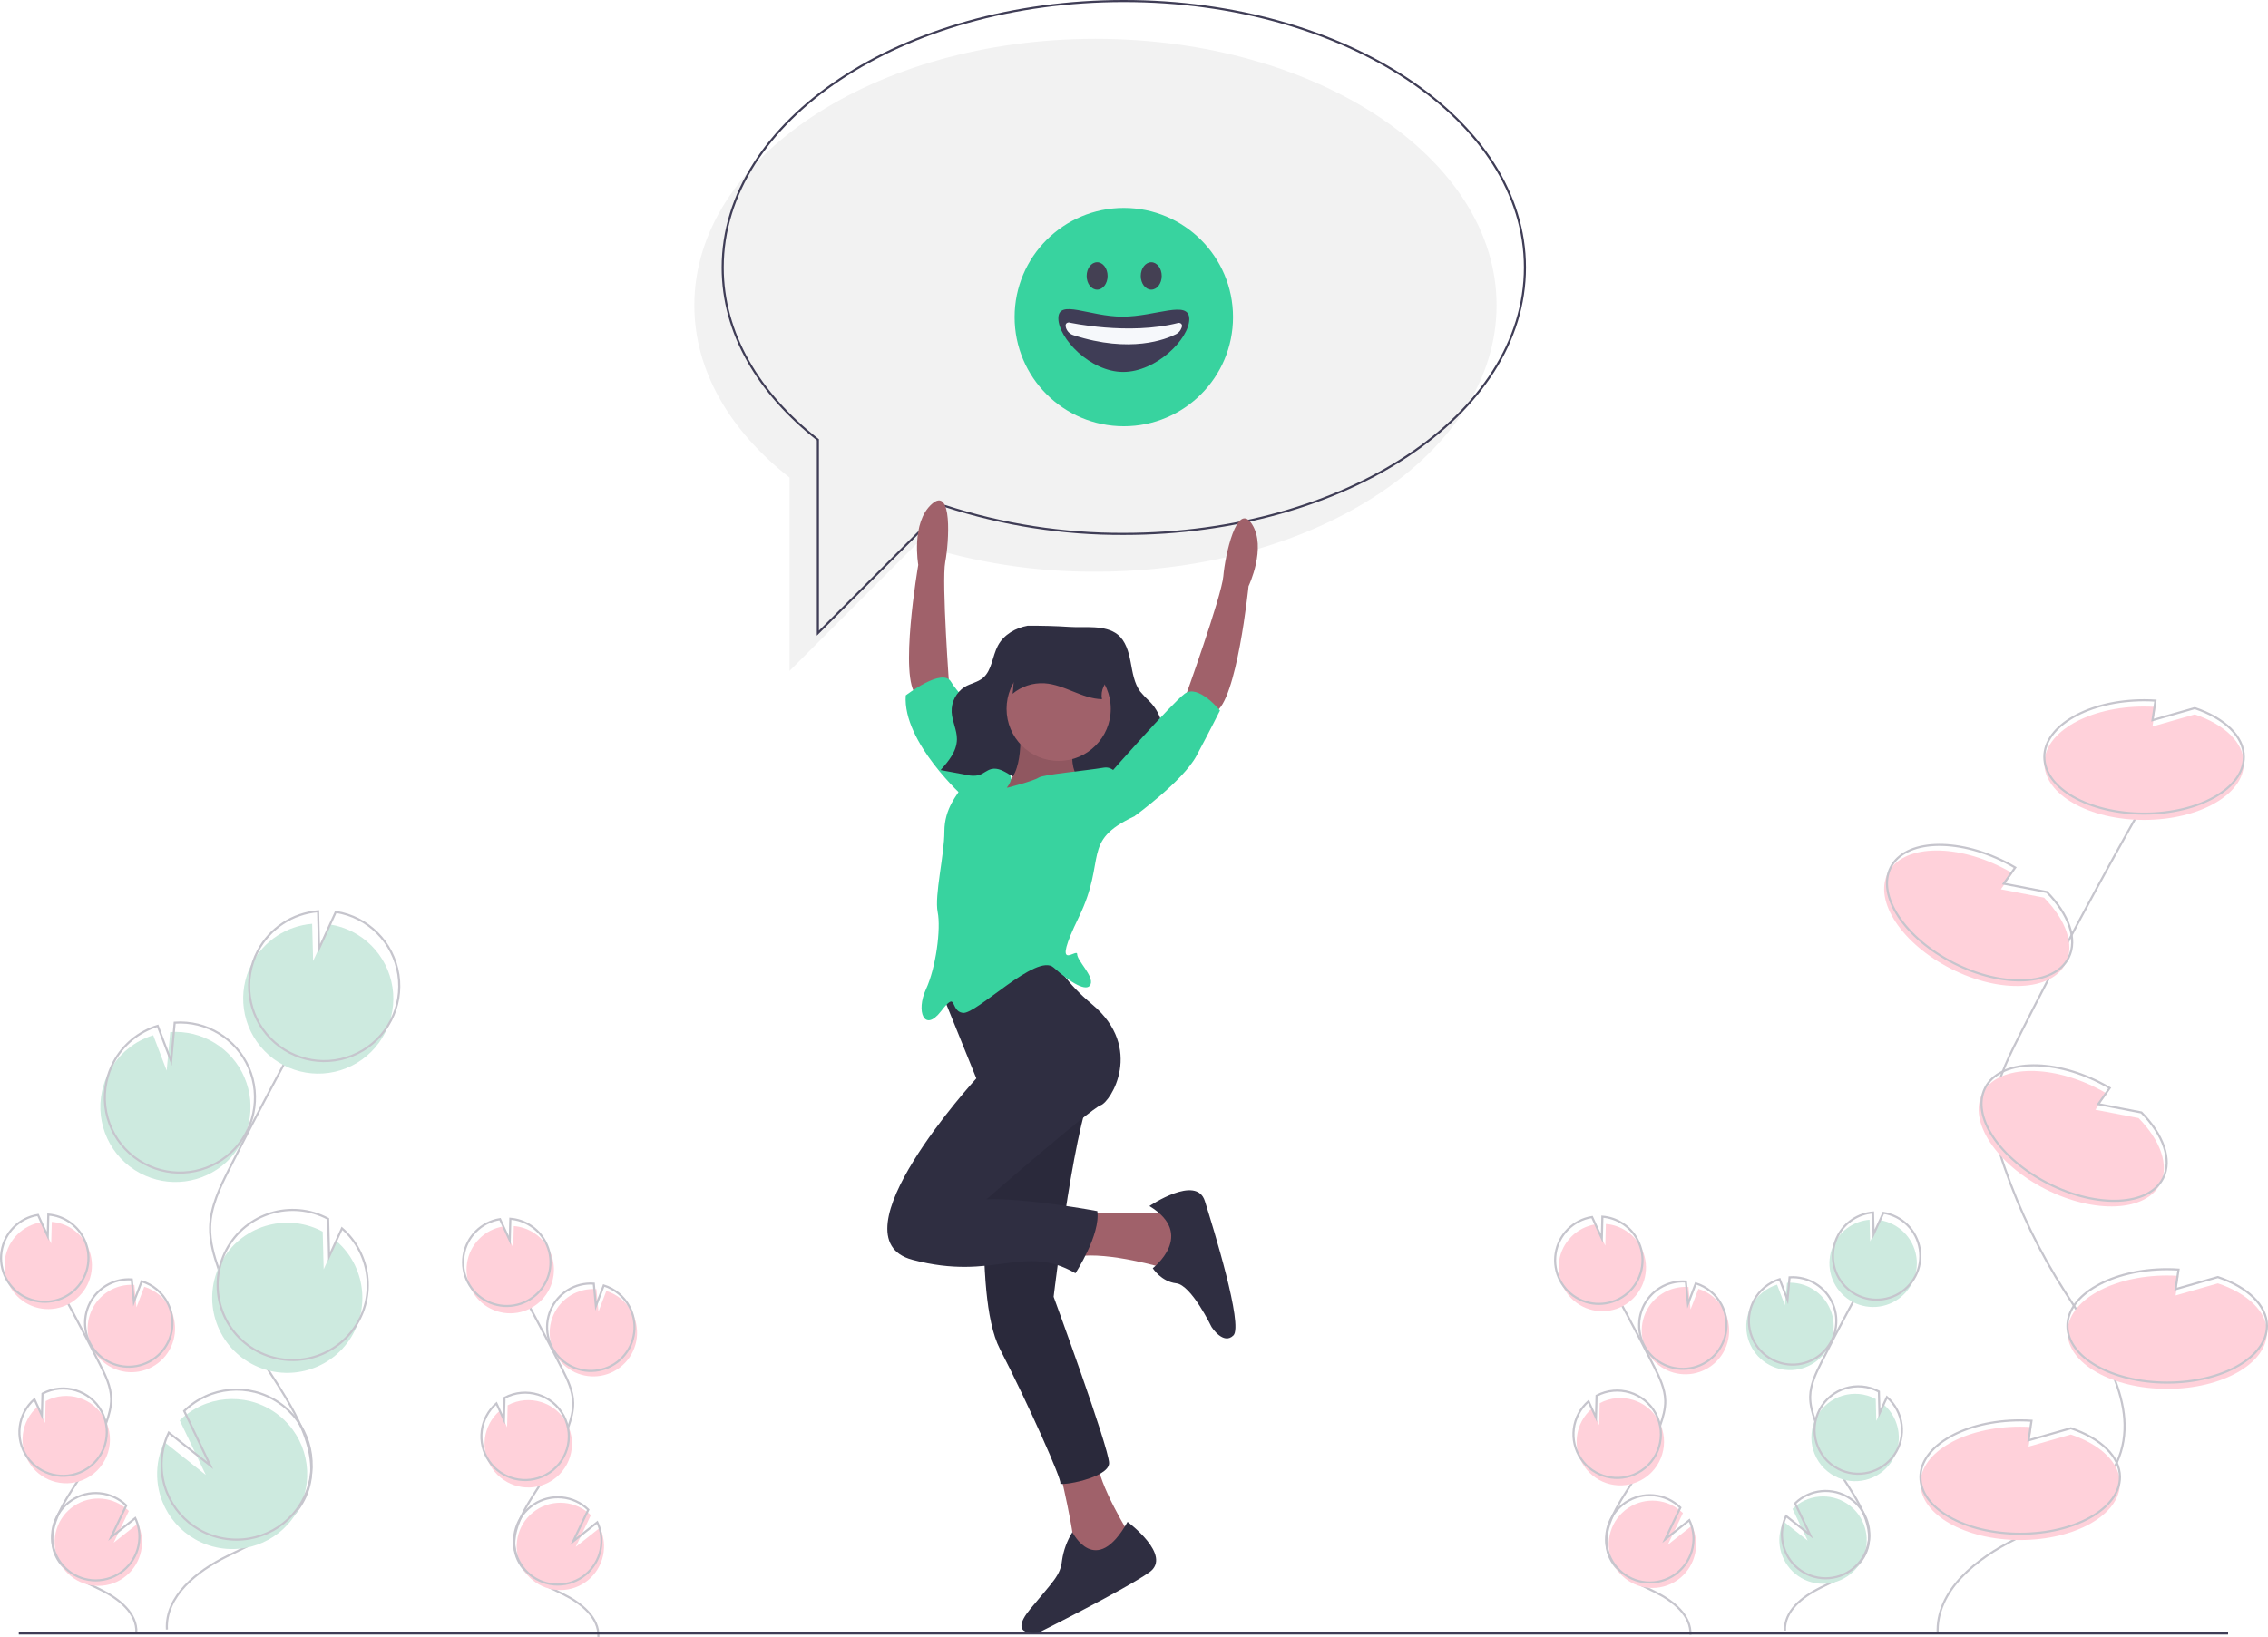
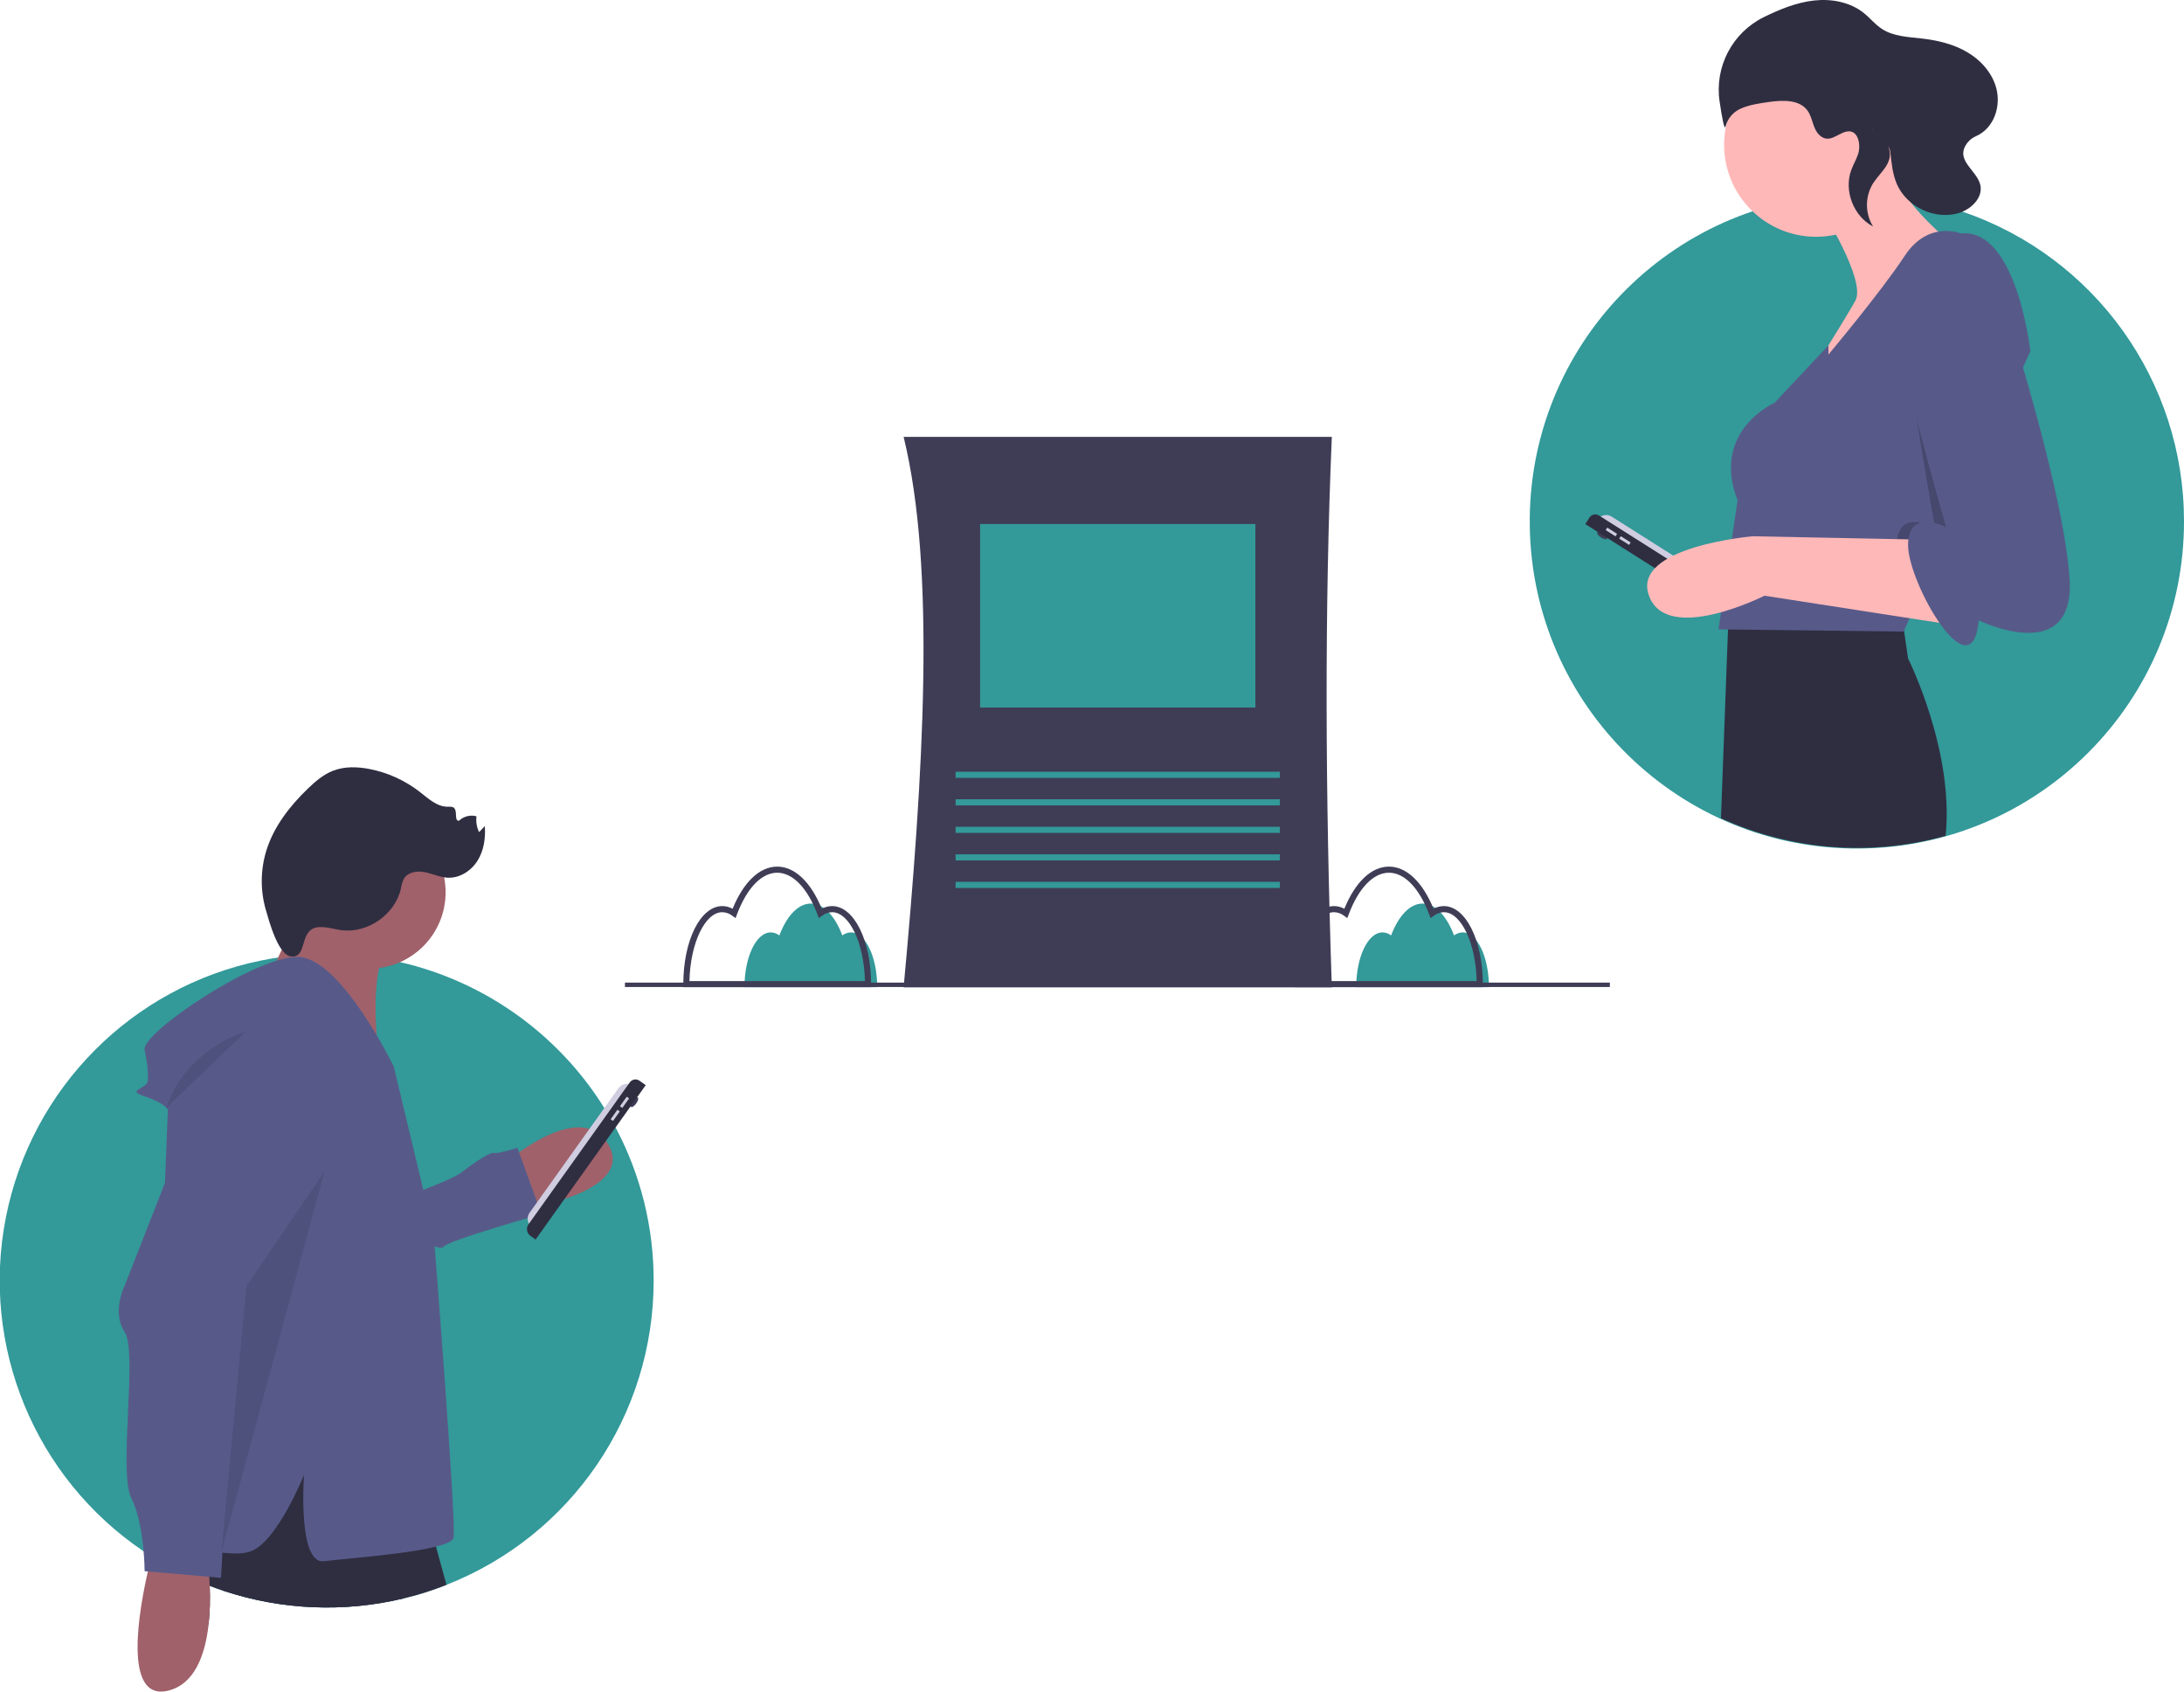
- <svg xmlns="http://www.w3.org/2000/svg" id="ad94a318-fdfb-45a5-9490-4bb7b0f90139" data-name="Layer 1" width="1079.944" height="779.709" viewBox="0 0 1079.944 779.709">
-   <path d="M581.65,78.409c-105.486,0-191,56.816-191,126.902,0,31.294,17.059,59.936,45.322,82.062V379.477l60.546-60.546a271.673,271.673,0,0,0,85.132,13.282c105.486,0,191-56.816,191-126.902S687.136,78.409,581.65,78.409Z" transform="translate(-60.02816 -59.9088)" fill="#f2f2f2" />
-   <g opacity="0.3">
-     <path d="M902.585,710.059a20.813,20.813,0,1,0,8.339-39.133l-.986,10.679-3.731-9.8a20.734,20.734,0,0,0-12.221,10.109,20.408,20.408,0,0,0-1.974,5.407A20.809,20.809,0,0,0,902.585,710.059Z" transform="translate(-60.02816 -59.9088)" fill="#57b894" />
-     <path d="M910.001,836.591c-.495-9.271,8.313-16.181,16.631-20.306s17.9-7.978,21.735-16.433c5.513-12.151-3.919-25.329-11.121-36.561a125.3,125.3,0,0,1-12.919-26.631c-1.298-3.751-2.429-7.641-2.348-11.61.116-5.716,2.713-11.052,5.29-16.155q12.88-25.498,26.954-50.369" transform="translate(-60.02816 -59.9088)" fill="none" stroke="#3f3d56" stroke-miterlimit="10" />
-     <path d="M903.82,707.449a20.813,20.813,0,1,0,8.339-39.133l-.986,10.679-3.731-9.8a20.734,20.734,0,0,0-12.221,10.109,20.409,20.409,0,0,0-1.974,5.407A20.809,20.809,0,0,0,903.82,707.449Z" transform="translate(-60.02816 -59.9088)" fill="none" stroke="#3f3d56" stroke-miterlimit="10" />
-     <path d="M933.58,651.868A20.788,20.788,0,0,1,950.262,640.9l.269,10.323,4.645-10.145a20.81,20.81,0,1,1-21.596,10.789Z" transform="translate(-60.02816 -59.9088)" fill="#57b894" />
-     <path d="M935.227,648.387A20.788,20.788,0,0,1,951.909,637.419l.269,10.323,4.645-10.145A20.81,20.81,0,1,1,935.227,648.387Z" transform="translate(-60.02816 -59.9088)" fill="none" stroke="#3f3d56" stroke-miterlimit="10" />
-     <path d="M933.6,762.984a20.81,20.81,0,0,0,23.426-34.076l-3.569,7.796-.27-10.445a.363.363,0,0,0-.05-.027A20.811,20.811,0,1,0,933.6,762.984Z" transform="translate(-60.02816 -59.9088)" fill="#57b894" />
-     <path d="M935.102,759.434a20.81,20.81,0,0,0,23.426-34.076l-3.569,7.796L954.69,722.71a.364.364,0,0,0-.05-.027,20.811,20.811,0,1,0-19.538,36.752Z" transform="translate(-60.02816 -59.9088)" fill="none" stroke="#3f3d56" stroke-miterlimit="10" />
-     <path d="M907.303,794.168a20.801,20.801,0,1,0,6.255-15.574l7.225,15.118-11.507-9.11A20.616,20.616,0,0,0,907.303,794.168Z" transform="translate(-60.02816 -59.9088)" fill="#57b894" />
-     <path d="M908.538,791.558a20.801,20.801,0,1,0,6.255-15.574l7.225,15.118-11.507-9.11A20.617,20.617,0,0,0,908.538,791.558Z" transform="translate(-60.02816 -59.9088)" fill="none" stroke="#3f3d56" stroke-miterlimit="10" />
-   </g>
-   <g opacity="0.3">
-     <path d="M352.359,713.059a20.813,20.813,0,1,1-8.339-39.133l.986,10.679,3.731-9.8a20.734,20.734,0,0,1,12.221,10.109,20.409,20.409,0,0,1,1.974,5.407A20.809,20.809,0,0,1,352.359,713.059Z" transform="translate(-60.02816 -59.9088)" fill="#ff6584" />
-     <path d="M344.943,839.591c.495-9.271-8.313-16.181-16.631-20.306s-17.9-7.978-21.735-16.433c-5.513-12.151,3.919-25.329,11.121-36.561A125.3,125.3,0,0,0,330.616,739.66c1.298-3.751,2.429-7.641,2.348-11.61-.116-5.716-2.713-11.052-5.29-16.155q-12.88-25.498-26.954-50.369" transform="translate(-60.02816 -59.9088)" fill="none" stroke="#3f3d56" stroke-miterlimit="10" />
-     <path d="M351.124,710.449a20.813,20.813,0,1,1-8.339-39.133l.986,10.679,3.731-9.8a20.734,20.734,0,0,1,12.221,10.109,20.409,20.409,0,0,1,1.974,5.407A20.809,20.809,0,0,1,351.124,710.449Z" transform="translate(-60.02816 -59.9088)" fill="none" stroke="#3f3d56" stroke-miterlimit="10" />
-     <path d="M321.363,654.868A20.788,20.788,0,0,0,304.682,643.9l-.269,10.323-4.645-10.145a20.81,20.81,0,1,0,21.596,10.789Z" transform="translate(-60.02816 -59.9088)" fill="#ff6584" />
-     <path d="M319.716,651.387a20.788,20.788,0,0,0-16.682-10.968l-.269,10.323-4.645-10.145A20.81,20.81,0,1,0,319.716,651.387Z" transform="translate(-60.02816 -59.9088)" fill="none" stroke="#3f3d56" stroke-miterlimit="10" />
-     <path d="M321.344,765.984a20.81,20.81,0,0,1-23.426-34.076l3.569,7.796.27-10.445a.363.363,0,0,1,.05-.027,20.811,20.811,0,1,1,19.538,36.752Z" transform="translate(-60.02816 -59.9088)" fill="#ff6584" />
-     <path d="M319.841,762.434a20.81,20.81,0,0,1-23.426-34.076l3.569,7.796.27-10.445a.364.364,0,0,1,.05-.027,20.811,20.811,0,1,1,19.538,36.752Z" transform="translate(-60.02816 -59.9088)" fill="none" stroke="#3f3d56" stroke-miterlimit="10" />
-     <path d="M347.641,797.168a20.801,20.801,0,1,1-6.255-15.574l-7.225,15.118,11.507-9.11A20.616,20.616,0,0,1,347.641,797.168Z" transform="translate(-60.02816 -59.9088)" fill="#ff6584" />
-     <path d="M346.406,794.558a20.801,20.801,0,1,1-6.255-15.574l-7.225,15.118,11.507-9.11A20.617,20.617,0,0,1,346.406,794.558Z" transform="translate(-60.02816 -59.9088)" fill="none" stroke="#3f3d56" stroke-miterlimit="10" />
-   </g>
-   <g opacity="0.3">
-     <path d="M872.359,712.059a20.813,20.813,0,1,1-8.339-39.133l.986,10.679,3.731-9.8a20.734,20.734,0,0,1,12.221,10.109,20.409,20.409,0,0,1,1.974,5.407A20.809,20.809,0,0,1,872.359,712.059Z" transform="translate(-60.02816 -59.9088)" fill="#ff6584" />
-     <path d="M864.943,838.591c.495-9.271-8.313-16.181-16.631-20.306s-17.9-7.978-21.735-16.433c-5.513-12.151,3.919-25.329,11.121-36.561A125.3,125.3,0,0,0,850.616,738.66c1.298-3.751,2.429-7.641,2.348-11.61-.116-5.716-2.713-11.052-5.29-16.155q-12.88-25.498-26.954-50.369" transform="translate(-60.02816 -59.9088)" fill="none" stroke="#3f3d56" stroke-miterlimit="10" />
-     <path d="M871.124,709.449a20.813,20.813,0,1,1-8.339-39.133l.986,10.679,3.731-9.8a20.734,20.734,0,0,1,12.221,10.109,20.409,20.409,0,0,1,1.974,5.407A20.809,20.809,0,0,1,871.124,709.449Z" transform="translate(-60.02816 -59.9088)" fill="none" stroke="#3f3d56" stroke-miterlimit="10" />
-     <path d="M841.363,653.868A20.788,20.788,0,0,0,824.682,642.9l-.269,10.323-4.645-10.145a20.81,20.81,0,1,0,21.596,10.789Z" transform="translate(-60.02816 -59.9088)" fill="#ff6584" />
-     <path d="M839.716,650.387a20.788,20.788,0,0,0-16.682-10.968l-.269,10.323-4.645-10.145A20.81,20.81,0,1,0,839.716,650.387Z" transform="translate(-60.02816 -59.9088)" fill="none" stroke="#3f3d56" stroke-miterlimit="10" />
-     <path d="M841.344,764.984a20.81,20.81,0,0,1-23.426-34.076l3.569,7.796.27-10.445a.363.363,0,0,1,.05-.027,20.811,20.811,0,1,1,19.538,36.752Z" transform="translate(-60.02816 -59.9088)" fill="#ff6584" />
-     <path d="M839.841,761.434a20.81,20.81,0,0,1-23.426-34.076l3.569,7.796.27-10.445a.364.364,0,0,1,.05-.027,20.811,20.811,0,1,1,19.538,36.752Z" transform="translate(-60.02816 -59.9088)" fill="none" stroke="#3f3d56" stroke-miterlimit="10" />
-     <path d="M867.641,796.168a20.801,20.801,0,1,1-6.255-15.574l-7.225,15.118,11.507-9.11A20.616,20.616,0,0,1,867.641,796.168Z" transform="translate(-60.02816 -59.9088)" fill="#ff6584" />
-     <path d="M866.406,793.558a20.801,20.801,0,1,1-6.255-15.574l-7.225,15.118,11.507-9.11A20.617,20.617,0,0,1,866.406,793.558Z" transform="translate(-60.02816 -59.9088)" fill="none" stroke="#3f3d56" stroke-miterlimit="10" />
-   </g>
-   <g opacity="0.3">
-     <path d="M132.359,711.059a20.813,20.813,0,1,1-8.339-39.133l.986,10.679,3.731-9.8a20.734,20.734,0,0,1,12.221,10.109,20.409,20.409,0,0,1,1.974,5.407A20.809,20.809,0,0,1,132.359,711.059Z" transform="translate(-60.02816 -59.9088)" fill="#ff6584" />
-     <path d="M124.943,837.591c.495-9.271-8.313-16.181-16.631-20.306S90.412,809.308,86.576,800.853c-5.513-12.151,3.919-25.329,11.121-36.561A125.3,125.3,0,0,0,110.616,737.66c1.298-3.751,2.429-7.641,2.348-11.61-.116-5.716-2.713-11.052-5.29-16.155Q94.794,684.398,80.72,659.526" transform="translate(-60.02816 -59.9088)" fill="none" stroke="#3f3d56" stroke-miterlimit="10" />
-     <path d="M131.124,708.449a20.813,20.813,0,1,1-8.339-39.133l.986,10.679,3.731-9.8a20.734,20.734,0,0,1,12.221,10.109,20.409,20.409,0,0,1,1.974,5.407A20.809,20.809,0,0,1,131.124,708.449Z" transform="translate(-60.02816 -59.9088)" fill="none" stroke="#3f3d56" stroke-miterlimit="10" />
-     <path d="M101.363,652.868A20.788,20.788,0,0,0,84.682,641.9l-.269,10.323-4.645-10.145a20.81,20.81,0,1,0,21.596,10.789Z" transform="translate(-60.02816 -59.9088)" fill="#ff6584" />
-     <path d="M99.716,649.387a20.788,20.788,0,0,0-16.682-10.968l-.269,10.323-4.645-10.145A20.81,20.81,0,1,0,99.716,649.387Z" transform="translate(-60.02816 -59.9088)" fill="none" stroke="#3f3d56" stroke-miterlimit="10" />
-     <path d="M101.344,763.984A20.81,20.81,0,0,1,77.917,729.908l3.569,7.796.27-10.445a.363.363,0,0,1,.05-.027,20.811,20.811,0,1,1,19.538,36.752Z" transform="translate(-60.02816 -59.9088)" fill="#ff6584" />
-     <path d="M99.841,760.434a20.81,20.81,0,0,1-23.426-34.076l3.569,7.796L80.254,723.71a.364.364,0,0,1,.05-.027,20.811,20.811,0,1,1,19.538,36.752Z" transform="translate(-60.02816 -59.9088)" fill="none" stroke="#3f3d56" stroke-miterlimit="10" />
-     <path d="M127.641,795.168a20.801,20.801,0,1,1-6.255-15.574l-7.225,15.118,11.507-9.11A20.616,20.616,0,0,1,127.641,795.168Z" transform="translate(-60.02816 -59.9088)" fill="#ff6584" />
-     <path d="M126.406,792.558a20.801,20.801,0,1,1-6.255-15.574l-7.225,15.118,11.507-9.11A20.617,20.617,0,0,1,126.406,792.558Z" transform="translate(-60.02816 -59.9088)" fill="none" stroke="#3f3d56" stroke-miterlimit="10" />
-   </g>
-   <g opacity="0.3">
-     <path d="M126.768,618.719a35.75,35.75,0,1,0,14.324-67.22l-1.693,18.345L132.989,553.01a35.616,35.616,0,0,0-20.993,17.365,35.057,35.057,0,0,0-3.391,9.287A35.744,35.744,0,0,0,126.768,618.719Z" transform="translate(-60.02816 -59.9088)" fill="#57b894" />
-     <path d="M139.507,836.068c-.849-15.925,14.28-27.795,28.568-34.88s30.747-13.704,37.336-28.227c9.469-20.873-6.731-43.509-19.103-62.803a215.232,215.232,0,0,1-22.191-45.745c-2.23-6.444-4.172-13.125-4.034-19.943.199-9.818,4.66-18.984,9.087-27.75q22.125-43.799,46.3-86.521" transform="translate(-60.02816 -59.9088)" fill="none" stroke="#3f3d56" stroke-miterlimit="10" />
-     <path d="M128.89,614.235a35.75,35.75,0,1,0,14.324-67.22l-1.693,18.345L135.111,548.526a35.616,35.616,0,0,0-20.993,17.365,35.057,35.057,0,0,0-3.391,9.287A35.744,35.744,0,0,0,128.89,614.235Z" transform="translate(-60.02816 -59.9088)" fill="none" stroke="#3f3d56" stroke-miterlimit="10" />
-     <path d="M180.01,518.762a35.709,35.709,0,0,1,28.655-18.84l.463,17.733,7.978-17.426a35.746,35.746,0,1,1-37.096,18.533Z" transform="translate(-60.02816 -59.9088)" fill="#57b894" />
-     <path d="M182.839,512.782a35.709,35.709,0,0,1,28.655-18.84l.463,17.733,7.978-17.426a35.746,35.746,0,1,1-37.096,18.533Z" transform="translate(-60.02816 -59.9088)" fill="none" stroke="#3f3d56" stroke-miterlimit="10" />
-     <path d="M180.044,709.629a35.746,35.746,0,0,0,40.24-58.533l-6.131,13.391-.463-17.941a.624.624,0,0,0-.085-.047,35.748,35.748,0,1,0-33.561,63.13Z" transform="translate(-60.02816 -59.9088)" fill="#57b894" />
-     <path d="M182.625,703.533a35.746,35.746,0,0,0,40.24-58.533l-6.131,13.391-.463-17.941a.622.622,0,0,0-.085-.047,35.748,35.748,0,1,0-33.561,63.13Z" transform="translate(-60.02816 -59.9088)" fill="none" stroke="#3f3d56" stroke-miterlimit="10" />
-     <path d="M134.872,763.196a35.731,35.731,0,1,0,10.745-26.753L158.028,762.413l-19.765-15.649A35.414,35.414,0,0,0,134.872,763.196Z" transform="translate(-60.02816 -59.9088)" fill="#57b894" />
-     <path d="M136.994,758.712a35.731,35.731,0,1,0,10.745-26.753l12.411,25.969L140.384,742.279A35.414,35.414,0,0,0,136.994,758.712Z" transform="translate(-60.02816 -59.9088)" fill="none" stroke="#3f3d56" stroke-miterlimit="10" />
-   </g>
-   <g opacity="0.3">
-     <path d="M982.692,838.181c-1.1-20.616,18.486-35.982,36.982-45.153s39.803-17.74,48.332-36.54c12.258-27.02-8.714-56.323-24.729-81.3A278.624,278.624,0,0,1,1014.55,615.97c-2.886-8.342-5.4-16.991-5.221-25.817.258-12.71,6.032-24.576,11.764-35.922q28.641-56.699,59.937-112.004" transform="translate(-60.02816 -59.9088)" fill="none" stroke="#3f3d56" stroke-miterlimit="10" />
-     <path d="M1105.107,400.19l-20.135,5.753,1.398-9.321c-1.773-.114-3.572-.179-5.398-.179-26.234,0-47.5,12.088-47.5,27s21.266,27,47.5,27,47.5-12.088,47.5-27C1128.472,413.541,1119.089,404.889,1105.107,400.19Z" transform="translate(-60.02816 -59.9088)" fill="#ff6584" />
-     <path d="M1105.107,397.19l-20.135,5.753,1.398-9.321c-1.773-.114-3.572-.179-5.398-.179-26.234,0-47.5,12.088-47.5,27s21.266,27,47.5,27,47.5-12.088,47.5-27C1128.472,410.541,1119.089,401.889,1105.107,397.19Z" transform="translate(-60.02816 -59.9088)" fill="none" stroke="#3f3d56" stroke-miterlimit="10" />
-     <path d="M1046.107,743.19l-20.135,5.753,1.398-9.321c-1.773-.114-3.572-.179-5.398-.179-26.234,0-47.5,12.088-47.5,27s21.266,27,47.5,27,47.5-12.088,47.5-27C1069.472,756.541,1060.089,747.889,1046.107,743.19Z" transform="translate(-60.02816 -59.9088)" fill="#ff6584" />
-     <path d="M1046.107,740.19l-20.135,5.753,1.398-9.321c-1.773-.114-3.572-.179-5.398-.179-26.234,0-47.5,12.088-47.5,27s21.266,27,47.5,27,47.5-12.088,47.5-27C1069.472,753.541,1060.089,744.889,1046.107,740.19Z" transform="translate(-60.02816 -59.9088)" fill="none" stroke="#3f3d56" stroke-miterlimit="10" />
-     <path d="M1116.107,671.19l-20.135,5.753,1.398-9.321c-1.773-.114-3.572-.179-5.398-.179-26.234,0-47.5,12.088-47.5,27s21.266,27,47.5,27,47.5-12.088,47.5-27C1139.472,684.541,1130.089,675.889,1116.107,671.19Z" transform="translate(-60.02816 -59.9088)" fill="#ff6584" />
-     <path d="M1116.107,668.19l-20.135,5.753,1.398-9.321c-1.773-.114-3.572-.179-5.398-.179-26.234,0-47.5,12.088-47.5,27s21.266,27,47.5,27,47.5-12.088,47.5-27C1139.472,681.541,1130.089,672.889,1116.107,668.19Z" transform="translate(-60.02816 -59.9088)" fill="none" stroke="#3f3d56" stroke-miterlimit="10" />
-     <path d="M1033.337,487.46l-20.56-3.978,5.464-7.681c-1.529-.904-3.105-1.775-4.734-2.601-23.396-11.867-47.831-10.706-54.576,2.593s6.753,33.7,30.149,45.566,47.831,10.706,54.576-2.593C1048.135,509.936,1043.681,497.976,1033.337,487.46Z" transform="translate(-60.02816 -59.9088)" fill="#ff6584" />
-     <path d="M1034.694,484.785l-20.56-3.978,5.464-7.681c-1.529-.904-3.105-1.775-4.734-2.601-23.396-11.867-47.831-10.706-54.576,2.593s6.753,33.7,30.149,45.566,47.831,10.706,54.576-2.593C1049.492,507.261,1045.038,495.3,1034.694,484.785Z" transform="translate(-60.02816 -59.9088)" fill="none" stroke="#3f3d56" stroke-miterlimit="10" />
-     <path d="M1078.337,592.46l-20.56-3.978,5.464-7.681c-1.529-.904-3.105-1.775-4.734-2.601-23.396-11.867-47.831-10.706-54.576,2.593s6.753,33.7,30.149,45.566,47.831,10.706,54.576-2.593C1093.135,614.936,1088.681,602.976,1078.337,592.46Z" transform="translate(-60.02816 -59.9088)" fill="#ff6584" />
-     <path d="M1079.694,589.785l-20.56-3.978,5.464-7.681c-1.529-.904-3.105-1.775-4.734-2.601-23.396-11.867-47.831-10.706-54.576,2.593s6.753,33.7,30.149,45.566,47.831,10.706,54.576-2.593C1094.492,612.261,1090.038,600.3,1079.694,589.785Z" transform="translate(-60.02816 -59.9088)" fill="none" stroke="#3f3d56" stroke-miterlimit="10" />
-   </g>
-   <line x1="8.944" y1="778.034" x2="1060.944" y2="778.034" fill="none" stroke="#3f3d56" stroke-miterlimit="10" />
-   <path d="M595.15,60.409c-105.486,0-191,56.816-191,126.902,0,31.294,17.059,59.936,45.322,82.062V361.477l60.546-60.546a271.673,271.673,0,0,0,85.132,13.282c105.486,0,191-56.816,191-126.902S700.636,60.409,595.15,60.409Z" transform="translate(-60.02816 -59.9088)" fill="none" stroke="#3f3d56" stroke-miterlimit="10" />
-   <path d="M512.16,388.773s-3.842-51.741-2.033-61.204,3.508-36.4-6.438-27.545-6.412,28.945-6.412,28.945-9.438,54.682-.709,62.1S512.16,388.773,512.16,388.773Z" transform="translate(-60.02816 -59.9088)" fill="#a0616a" />
-   <path d="M519.323,439.94s-29.604-26.403-28.003-48.806c0,0,17.602-13.602,21.603-6.401s33.079,35.293,28.141,44.85S519.323,439.94,519.323,439.94Z" transform="translate(-60.02816 -59.9088)" fill="#38d39f" />
-   <path d="M624.136,392.734s17.602-48.806,18.402-58.407,6.401-36.004,13.602-24.803-1.6,29.604-1.6,29.604-5.601,55.207-16.002,60.007S624.136,392.734,624.136,392.734Z" transform="translate(-60.02816 -59.9088)" fill="#a0616a" />
-   <path d="M576.13,637.564h47.206l2.4,24.003-11.201,2.4s-26.403-8.001-41.605-5.601S576.13,637.564,576.13,637.564Z" transform="translate(-60.02816 -59.9088)" fill="#a0616a" />
-   <path d="M607.334,634.364s22.403-15.202,26.403-2.4,18.402,59.207,13.602,64.008-10.401-4-10.401-4-9.601-20.002-16.802-20.803-11.201-7.201-11.201-7.201S629.736,647.965,607.334,634.364Z" transform="translate(-60.02816 -59.9088)" fill="#2f2e41" />
-   <path d="M564.128,758.379s8.801,36.004,7.201,41.605,25.603,2.4,25.603,2.4l1.6-10.401s-16.002-25.603-16.002-36.804S564.128,758.379,564.128,758.379Z" transform="translate(-60.02816 -59.9088)" fill="#a0616a" />
-   <path d="M596.932,784.782s21.603,16.002,10.401,24.003-52.806,28.803-52.806,28.803-15.202,2.4-4-11.201,14.402-16.002,15.202-23.203a35.122,35.122,0,0,1,4.934-13.508S581.73,811.985,596.932,784.782Z" transform="translate(-60.02816 -59.9088)" fill="#2f2e41" />
-   <path d="M531.324,592.759s-8.801,83.21,4.801,109.613,29.604,62.408,28.803,64.008,23.203-2.4,23.203-9.601-26.403-79.21-26.403-79.21,11.201-93.611,20.002-100.012S531.324,592.759,531.324,592.759Z" transform="translate(-60.02816 -59.9088)" fill="#2f2e41" />
-   <path d="M531.324,592.759s-8.801,83.21,4.801,109.613,29.604,62.408,28.803,64.008,23.203-2.4,23.203-9.601-26.403-79.21-26.403-79.21,11.201-93.611,20.002-100.012S531.324,592.759,531.324,592.759Z" transform="translate(-60.02816 -59.9088)" opacity="0.1" />
-   <path d="M549.408,357.93c-5.719,1.035-11.385,4.177-14.229,9.544-2.653,5.006-2.822,11.696-7.042,15.291-2.52,2.146-5.94,2.642-8.754,4.328a13.482,13.482,0,0,0-6.201,12.008c.225,4.414,2.553,8.526,2.504,12.947-.064,5.747-4.038,10.492-7.776,14.651l12.395,2.3a12.339,12.339,0,0,0,5.734.152c2.141-.634,3.88-2.397,6.044-2.934,3.104-.771,6.175,1.117,8.944,2.792,7.882,4.768,16.334,8.366,24.756,11.949,2.478,1.054,5.287,2.109,7.731.972,1.974-.918,3.202-3.065,5.059-4.226,3.326-2.08,7.502-.514,11.239.513a37.152,37.152,0,0,0,25.383-2.161c-1.712-2-3.956-3.398-5.801-5.26s-3.338-4.499-2.85-7.151c.497-2.704,2.822-4.51,4.407-6.692a15.724,15.724,0,0,0,2.392-11.924,21.754,21.754,0,0,0-5.707-10.801,57.051,57.051,0,0,1-4.669-4.923c-2.916-3.938-3.638-9.151-4.571-14.061s-2.406-10.134-6.192-13.124c-6.033-4.763-15.829-3.139-22.881-3.612C562.599,358.055,556.116,357.93,549.408,357.93Z" transform="translate(-60.02816 -59.9088)" fill="#2f2e41" />
-   <path d="M509.722,535.952l15.202,37.605s-69.608,76.009-30.404,86.41,52.806-8.001,77.609,6.401c0,0,12.001-18.402,10.401-29.604,0,0-34.404-6.401-52.806-5.601,0,0,49.606-43.205,54.407-44.805s20.803-27.203-4-48.006S561.728,506.348,561.728,506.348Z" transform="translate(-60.02816 -59.9088)" fill="#2f2e41" />
-   <path d="M545.726,405.536s2.4,24.803-8.001,28.003,40.805,2.4,40.805,2.4-12.001-7.201-6.401-22.403S545.726,405.536,545.726,405.536Z" transform="translate(-60.02816 -59.9088)" fill="#a0616a" />
-   <path d="M545.726,405.536s2.4,24.803-8.001,28.003,40.805,2.4,40.805,2.4-12.001-7.201-6.401-22.403S545.726,405.536,545.726,405.536Z" transform="translate(-60.02816 -59.9088)" opacity="0.1" />
-   <path d="M600.133,448.741s-4.801-24.803-14.402-23.203-28.803,3.2-31.204,4.801-15.202,4.879-15.202,4.879,4.801-5.68,0-6.48-20.002,3.2-21.603,6.401-8.001,9.601-8.001,20.803-4.801,30.404-3.2,38.405-.8,26.403-5.601,36.804-.8,20.803,7.201,10.401,4,0,10.401.8S553.727,513.549,561.728,520.75s16.002,12.001,17.602,8.001-6.401-11.201-6.401-14.402-12.802,10.401.8-17.602S574.53,460.743,600.133,448.741Z" transform="translate(-60.02816 -59.9088)" fill="#38d39f" />
-   <path d="M593.732,447.141l6.401,1.6s23.203-16.802,29.604-28.803,11.201-21.603,11.201-21.603-10.401-12.802-16.802-8.001-35.204,37.605-35.204,37.605Z" transform="translate(-60.02816 -59.9088)" fill="#38d39f" />
-   <circle cx="504.1" cy="337.626" r="24.803" fill="#a0616a" />
-   <path d="M542.187,390.35a21.784,21.784,0,0,1,15.149-4.982c9.508.585,17.877,7.36,27.4,7.572a9.82,9.82,0,0,1,.819-6.07c.739-1.513,1.904-2.98,1.747-4.657a5.68,5.68,0,0,0-2.054-3.364c-5.505-5.22-13.116-7.91-20.694-8.241-5.081-.222-14.779-.102-18.72,3.746C542.462,377.644,542.854,386.083,542.187,390.35Z" transform="translate(-60.02816 -59.9088)" fill="#2f2e41" />
-   <circle cx="535.122" cy="151.034" r="52" fill="#38d39f" />
-   <ellipse cx="522.416" cy="131.441" rx="4.987" ry="6.531" fill="#444053" />
-   <ellipse cx="548.184" cy="131.441" rx="4.987" ry="6.531" fill="#444053" />
-   <path d="M626.32,211.893c0,9.378-15.662,25.174-31.468,25.174s-30.874-16.152-30.874-25.53,14.742-.802,30.547-.802S626.32,202.515,626.32,211.893Z" transform="translate(-60.02816 -59.9088)" fill="#3f3d56" />
-   <path d="M568.96,213.496s28.41,6.323,52.278.178c0,0,2.921,0,.925,3.377a5.379,5.379,0,0,1-2.189,2.047c-4.6,2.351-21.63,9.298-48.861.437a5.356,5.356,0,0,1-3.534-3.621C567.259,214.754,567.397,213.656,568.96,213.496Z" transform="translate(-60.02816 -59.9088)" fill="#f6f8fb" />
+ <svg xmlns="http://www.w3.org/2000/svg" id="b284e515-97d4-40b6-a45d-73d07a6575b3" data-name="Layer 1" width="989" height="766.087" viewBox="0 0 989 766.087">
+   <path d="M708.606,514.115h-193.913c9.026-97.324,14.666-189.315,0-249.317h193.913C705.271,342.483,705.658,426.219,708.606,514.115Z" transform="translate(-105.5 -66.95666)" fill="#3f3d56" />
+   <rect x="443.82" y="237.317" width="124.658" height="83.106" fill="#339999" />
+   <rect x="432.739" y="349.509" width="146.82" height="2.77" fill="#339999" />
+   <rect x="432.739" y="361.975" width="146.82" height="2.77" fill="#339999" />
+   <rect x="432.739" y="374.441" width="146.82" height="2.77" fill="#339999" />
+   <rect x="432.739" y="386.907" width="146.82" height="2.77" fill="#339999" />
+   <rect x="432.739" y="399.373" width="146.82" height="2.77" fill="#339999" />
+   <path d="M767.855,489.226a6.616,6.616,0,0,0-3.901,1.373c-3.325-8.787-8.472-14.433-14.254-14.433s-10.93,5.647-14.254,14.433a6.616,6.616,0,0,0-3.901-1.373c-6.569,0-11.895,11.11-11.895,24.815h60.101C779.75,500.336,774.425,489.226,767.855,489.226Z" transform="translate(-105.5 -66.95666)" fill="#339999" />
+   <path d="M776.98,514.041H691.948v-1.385c0-19.823,7.76-35.351,17.666-35.351a9.842,9.842,0,0,1,4.66,1.208c4.966-12.155,12.268-19.084,20.19-19.084s15.225,6.93,20.191,19.084a9.842,9.842,0,0,1,4.66-1.208c9.906,0,17.666,15.528,17.666,35.351Zm-82.248-2.77h79.464c-.345-17.049-7.019-31.196-14.882-31.196a7.699,7.699,0,0,0-4.527,1.615l-1.467,1.063-.64-1.695c-4.536-11.986-11.175-18.86-18.216-18.86s-13.679,6.874-18.215,18.86l-.64,1.695-1.467-1.063a7.699,7.699,0,0,0-4.527-1.615C701.752,480.075,695.077,494.222,694.732,511.271Z" transform="translate(-105.5 -66.95666)" fill="#3f3d56" />
+   <path d="M490.837,489.226a6.616,6.616,0,0,0-3.901,1.373c-3.325-8.787-8.472-14.433-14.254-14.433s-10.93,5.647-14.254,14.433a6.616,6.616,0,0,0-3.901-1.373c-6.569,0-11.895,11.11-11.895,24.815h60.101C502.732,500.336,497.406,489.226,490.837,489.226Z" transform="translate(-105.5 -66.95666)" fill="#339999" />
+   <path d="M499.962,514.041H414.929v-1.385c0-19.823,7.76-35.351,17.666-35.351a9.842,9.842,0,0,1,4.66,1.208c4.966-12.155,12.268-19.084,20.19-19.084s15.225,6.93,20.191,19.084a9.842,9.842,0,0,1,4.66-1.208c9.906,0,17.666,15.528,17.666,35.351Zm-82.248-2.77h79.464c-.345-17.049-7.019-31.196-14.882-31.196a7.698,7.698,0,0,0-4.527,1.615l-1.467,1.063-.64-1.695c-4.536-11.986-11.175-18.86-18.216-18.86s-13.679,6.874-18.215,18.86l-.64,1.695-1.467-1.063a7.698,7.698,0,0,0-4.527-1.615C424.733,480.075,418.059,494.222,417.714,511.271Z" transform="translate(-105.5 -66.95666)" fill="#3f3d56" />
+   <path d="M1094.5,302.957a148.135,148.135,0,1,1-151.39-147.96c.46-.01.92-.02,1.39-.03.66-.01,1.33-.01,2-.01,1.68,0,3.36.03,5.03.09q5.52.18,10.92.76c2.08.22,4.13.49,6.18.79.23.04.47.07.7.11a146.198,146.198,0,0,1,24.89,6.11A148.077,148.077,0,0,1,1094.5,302.957Z" transform="translate(-105.5 -66.95666)" fill="#339999" />
+   <ellipse cx="831.022" cy="309.532" rx="0.991" ry="2.642" transform="translate(19.41557 779.0652) rotate(-57.656)" fill="#3f3d56" />
+   <path d="M861.061,282.112h0a4.624,4.624,0,0,1,4.624,4.624V356.099a4.624,4.624,0,0,1-4.624,4.624h0a0,0,0,0,1,0,0V282.112A0,0,0,0,1,861.061,282.112Z" transform="translate(24.41796 811.9243) rotate(-57.65605)" fill="#d0cde1" />
+   <path d="M858.126,281.548h3.446a3.16,3.16,0,0,1,3.16,3.16v78.975a3.743,3.743,0,0,1-3.743,3.743H858.126a0,0,0,0,1,0,0V281.548a0,0,0,0,1,0,0Z" transform="translate(20.92028 811.7088) rotate(-57.656)" fill="#2f2e41" />
+   <rect x="834.537" y="305.234" width="1.321" height="5.285" transform="translate(22.75652 781.8235) rotate(-57.656)" fill="#d0cde1" />
+   <rect x="840.677" y="309.121" width="1.321" height="5.285" transform="translate(22.32676 788.8179) rotate(-57.656)" fill="#d0cde1" />
+   <circle cx="822.395" cy="65.584" r="41.652" fill="#ffb8b8" />
+   <path d="M930.435,162.001s20.318,32.001,15.238,41.144-20.826,34.033-20.826,34.033,70.097-51.811,60.954-62.986c0,0-20.826-17.778-21.842-28.953Z" transform="translate(-105.5 -66.95666)" fill="#ffb8b8" />
+   <path d="M986.56,445.477a148.694,148.694,0,0,1-101.75-7.95l3.2-85.5.24-6.65.09-2.16.11-3.18.08-2.03s.13-.01.38-.02c.68-.05,2.25-.16,4.5-.29,2.61-.15,6.12-.34,10.21-.51.97-.04,1.97-.08,3-.13,21.54-.8,55.18-.97,59.63,5.52l.56,3.82.9,6.17,1.84,12.61S990.47,406.777,986.56,445.477Z" transform="translate(-105.5 -66.95666)" fill="#2f2e41" />
+   <path d="M1024.914,226.003l-35.983,79.611-15.625,34.561-5.791,12.816-83.812-1.016,8.635-58.414c-12.191-31.493,16.762-44.192,16.762-44.192L933.483,223.387v4.14s23.874-28.445,34.541-44.7,25.397-10.159,25.397-10.159C1018.818,170.128,1024.914,226.003,1024.914,226.003Z" transform="translate(-105.5 -66.95666)" fill="#575a89" />
+   <path d="M988.93,305.614l-15.625,34.561c-5.018-9.387-8.838-20.018-8.838-26.297,0-17.27,17.27-8.127,17.27-8.127s-13.969-76.446-13.969-99.304C967.769,191.264,980.427,258.644,988.93,305.614Z" transform="translate(-105.5 -66.95666)" opacity="0.2" />
+   <path d="M975.135,311.338l-75.685-1.524s-55.367,4.572-47.239,26.921,52.319,0,52.319,0l88.383,13.715Z" transform="translate(-105.5 -66.95666)" fill="#ffb8b8" />
+   <path d="M989.357,176.732s-26.413,2.032-26.413,24.89S986.817,305.751,986.817,305.751s-17.27-9.143-17.27,8.127,28.953,67.557,32.001,34.033c0,0,43.684,21.334,41.144-18.794s-29.969-124.956-29.969-124.956S1009.675,175.208,989.357,176.732Z" transform="translate(-105.5 -66.95666)" fill="#575a89" />
+   <path d="M929.281,128.01c-2.917-2.823-2.863-7.584-5.214-10.893-3.691-5.196-11.377-4.848-17.688-3.951-4.195.596-8.451,1.21-12.343,2.868a12.162,12.162,0,0,0-7.14,8.177c-.494,2.047-1.584-3.761-2.693-11.283A36.639,36.639,0,0,1,904.256,74.694q.124-.061.246-.12c7.138-3.469,14.615-6.532,22.505-7.393s16.307.698,22.495,5.667c2.828,2.271,5.128,5.187,8.16,7.178,5.327,3.498,12.073,3.667,18.403,4.405,7.159.834,14.334,2.585,20.514,6.293s11.3,9.558,13.019,16.557c2.004,8.165-1.267,17.816-9.294,21.359a9.674,9.674,0,0,0-3.628,2.662c-6.592,8.058,4.05,12.467,5.593,19.481,1.288,5.853-4.341,11.152-10.113,12.763-10.75,3.001-23.264-2.977-27.683-13.226-1.98-4.591-2.431-9.67-2.969-14.641-.617-5.69-15.541-15.996-5.465-8.244a14.069,14.069,0,0,1,4.469,5.652c3.065,7.337-3.296,11.502-6.708,16.74a18.635,18.635,0,0,0-.105,19.704c-8.844-4.621-13.317-16.203-9.875-25.569.915-2.49,2.302-4.791,3.133-7.31,1.297-3.93.151-11.568-5.65-10.019C937.161,127.741,933.623,132.212,929.281,128.01Z" transform="translate(-105.5 -66.95666)" fill="#2f2e41" />
+   <path d="M401.5,646.957a147.994,147.994,0,0,1-93.82,137.75c-2.17.87-4.38,1.68-6.6,2.43q-3.72,1.275-7.52,2.34-2.64.735-5.33,1.38a148.921,148.921,0,0,1-81.61-3.48c-2.07-.69-4.12-1.43-6.15-2.2-2.73-1.05-5.43-2.18-8.08-3.39-.2-.08-.39-.17-.58-.26-1.04-.48-2.05-.96-3.08-1.47h-.01q-2.115-1.02-4.19-2.12-4.77-2.52-9.33-5.37-2.37-1.47-4.67-3.05a147.939,147.939,0,0,1,53-267.52q3.915-.81,7.91-1.4c1.67-.26,3.36-.48,5.05-.67,1.21-.14,2.42-.27,3.65-.37h.01q4.935-.45,9.96-.56c.46-.01.92-.02,1.39-.03.26,0,.52-.01.78,0h.01c.4-.01.8-.01,1.21-.01,1.68,0,3.36.03,5.03.09q5.52.18,10.92.76c2.08.22,4.13.49,6.18.79.23.04.47.07.7.11.68.11,1.37.22,2.05.34,1.44.23,2.87.5,4.3.79,1.34.27,2.67.55,4,.85a144.133,144.133,0,0,1,14.54,4.13,148.41,148.41,0,0,1,77.94,61.93q.765,1.215,1.5,2.46c.38.62.74,1.24,1.1,1.87q.195.315.36.63c.08.12.14.24.21.36.66,1.15,1.3,2.32,1.92,3.49A147.344,147.344,0,0,1,401.5,646.957Z" transform="translate(-105.5 -66.95666)" fill="#339999" />
+   <path d="M333.738,594.096s34.354-30.199,47.116-9.091-35.755,29.654-38.558,28.562S333.738,594.096,333.738,594.096Z" transform="translate(-105.5 -66.95666)" fill="#a0616a" />
+   <path d="M266.915,616.494s40.654-13.221,47.587-18.591,13.32-9.339,14.721-8.793,10.591-2.332,10.591-2.332L350.704,616.842s-43.457,12.129-44.549,14.932S266.915,616.494,266.915,616.494Z" transform="translate(-105.5 -66.95666)" fill="#575a89" />
+   <path d="M288.23,790.857a148.921,148.921,0,0,1-81.61-3.48l1.8-17.02,1.67-15.9,25.05-38.73,8.03-12.41,33.09,12.03,3.37,21.25,5.37,33.89Z" transform="translate(-105.5 -66.95666)" fill="#2f2e41" />
+   <path d="M307.68,784.707c-2.17.87-4.38,1.68-6.6,2.43q-3.72,1.275-7.52,2.34-2.64.735-5.33,1.38a148.921,148.921,0,0,1-81.61-3.48c-2.07-.69-4.12-1.43-6.15-2.2a115.185,115.185,0,0,1-.54,17.75,209.822,209.822,0,0,1-7.54-21.14c-.15-.48-.29-.96-.43-1.44-.7-2.42-1.32-4.73-1.88-6.9-.64-2.51-1.19-4.84-1.65-6.97-1.83-8.36-2.41-13.53-2.41-13.53l19.55-40.6,3.91.45,1.62.18,9.8,1.12,14.24,1.63,23.07,2.63,21.42,18.24,19.19,16.35s1.6,5.44,4.11,14.45C304.29,772.237,305.9,778.107,307.68,784.707Z" transform="translate(-105.5 -66.95666)" fill="#2f2e41" />
+   <circle cx="167.201" cy="404.09" r="34.591" fill="#a0616a" />
+   <path d="M244.438,472.787l-18.103,38.728,50.825,35.204s-5.983-41.927,5.288-52.544S244.438,472.787,244.438,472.787Z" transform="translate(-105.5 -66.95666)" fill="#a0616a" />
+   <path d="M283.779,549.916s-24.063-49.63-43.614-49.63-70.685,34.591-69.181,42.11,1.504,9.024,1.504,13.535-10.528,4.512-1.504,7.52,10.528,6.016,10.528,6.016l-7.52,192.504s33.087,12.032,45.118,7.52,24.063-34.591,24.063-34.591-3.008,40.606,9.024,39.102,57.15-4.512,58.654-10.528-9.024-138.363-9.024-138.363Z" transform="translate(-105.5 -66.95666)" fill="#575a89" />
+   <path d="M199.93,802.927v.02c-1.54,13.33-6.21,26.84-18.42,29.71-20.74,4.88-12.78-37.74-9.04-54.01.88-3.79,1.52-6.15,1.52-6.15l1.21.07,14.88.88,9.48.56s.39,2.75.69,7.06c.09,1.25.17,2.63.22,4.11A115.185,115.185,0,0,1,199.93,802.927Z" transform="translate(-105.5 -66.95666)" fill="#a0616a" />
+   <path d="M205.574,537.885,161.96,649.176s-6.016,12.032,0,21.055-3.008,63.166,3.008,75.197,6.016,33.087,6.016,33.087L205.574,781.523l7.52-132.347,39.102-84.221S249.188,530.365,205.574,537.885Z" transform="translate(-105.5 -66.95666)" fill="#575a89" />
+   <path d="M216.854,534.125s-27.071,7.52-36.095,34.591Z" transform="translate(-105.5 -66.95666)" opacity="0.1" />
+   <path d="M250.032,486.828c3.365-.201,6.651.937,9.994,1.38,11.957,1.587,24.396-7.089,27.036-18.858a14.47,14.47,0,0,1,1.383-4.505c1.84-3.005,6.031-3.577,9.486-2.886s6.73,2.308,10.248,2.492c5.433.285,10.648-3.059,13.543-7.665s3.715-10.273,3.324-15.699l-2.604,2.733a13.228,13.228,0,0,1-1.179-7.189,8.343,8.343,0,0,0-7.902,2.022c-2.296.244-.563-4.259-2.269-5.816-.714-.652-1.81-.529-2.777-.519-4.885.047-8.837-3.69-12.687-6.698a53.912,53.912,0,0,0-22.77-10.386c-5.517-1.076-11.383-1.249-16.614.805-4.296,1.687-7.893,4.76-11.22,7.959-8.191,7.876-15.443,17.13-18.851,27.969a47.084,47.084,0,0,0-.226,27.302c1.373,4.634,5.511,20.505,11.569,20.874C245.128,500.608,240.558,487.393,250.032,486.828Z" transform="translate(-105.5 -66.95666)" fill="#2f2e41" />
+   <polygon points="146.99 530.501 111.569 582.452 100.241 703.122 146.99 530.501" opacity="0.1" />
+   <ellipse cx="392.805" cy="566.126" rx="2.642" ry="0.991" transform="translate(-401.689 490.1205) rotate(-54.49277)" fill="#3f3d56" />
+   <path d="M365.01,550.026h0a4.624,4.624,0,0,1,4.624,4.624v69.363a4.624,4.624,0,0,1-4.624,4.624h0a0,0,0,0,1,0,0V550.026A0,0,0,0,1,365.01,550.026Z" transform="translate(218.5508 1215.458) rotate(-144.4927)" fill="#d0cde1" />
+   <path d="M366.977,548.503h2.863a3.743,3.743,0,0,1,3.743,3.743v78.975a3.16,3.16,0,0,1-3.16,3.16h-3.446a0,0,0,0,1,0,0V548.503a0,0,0,0,1,0,0Z" transform="translate(222.691 1221.004) rotate(-144.4928)" fill="#2f2e41" />
+   <rect x="387.652" y="563.525" width="1.321" height="5.285" transform="translate(270.0831 1185.629) rotate(-144.4928)" fill="#d0cde1" />
+   <rect x="383.432" y="569.44" width="1.321" height="5.285" transform="translate(258.9913 1193.908) rotate(-144.4928)" fill="#d0cde1" />
+   <rect x="283" y="445" width="446" height="2" fill="#3f3d56" />
</svg>
